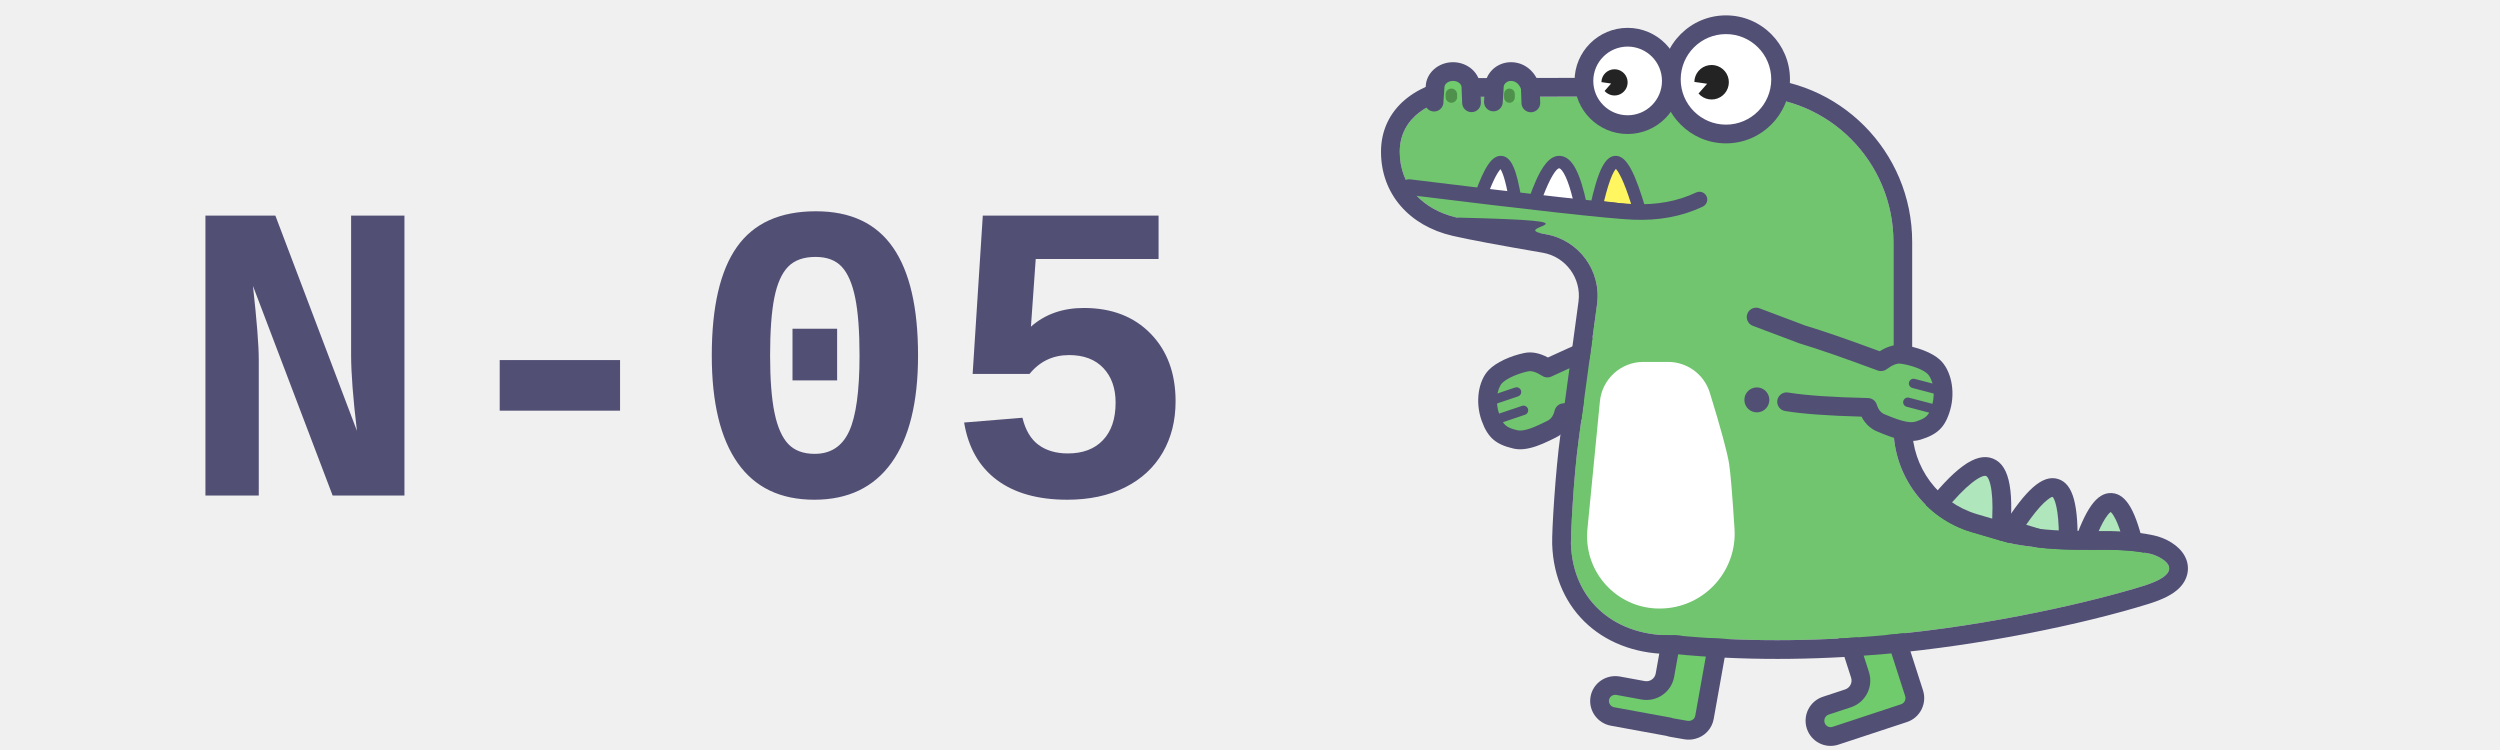
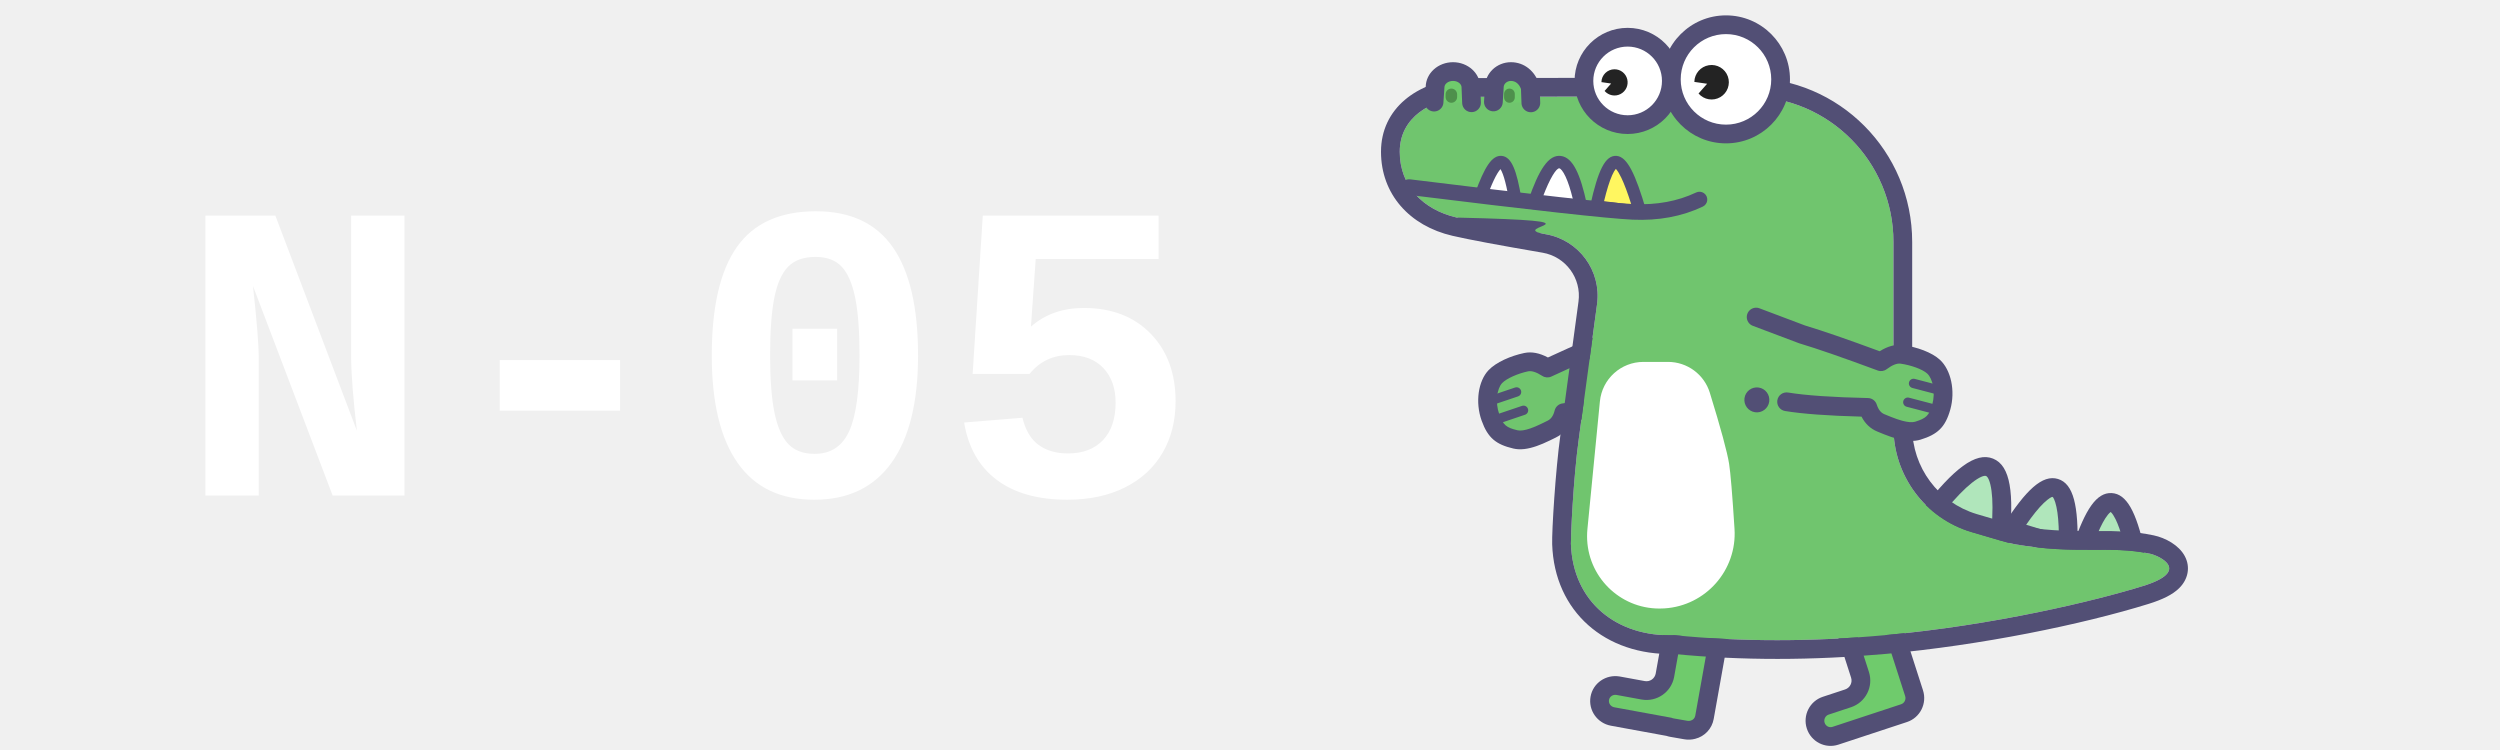
<svg xmlns="http://www.w3.org/2000/svg" viewBox="0 0 2000 600" class="logo" version="1.1">
  <defs>
    <style>
      .stylistic-text {
        font-family: 'Courier New', monospace;
        font-size: 340px;
        font-weight: 700;
-         fill: #524F75;
+         fill: #ffffff;
      }
    </style>
  </defs>
  <text x="550" y="300" text-anchor="middle" dominant-baseline="middle" class="stylistic-text">N-05</text>
  <g id="SVGRepo_bgCarrier" stroke-width="0" />
  <g id="SVGRepo_tracerCarrier" stroke-linecap="round" stroke-linejoin="round" />
  <g id="SVGRepo_iconCarrier" transform="translate(900, -200)">
    <path d="M474.339 713.673c1.236-6.908-3.442-13.497-10.447-14.718l-11.162-1.941c-7.006-1.219-13.684 3.394-14.92 10.307l-5.864 32.805a14.983 14.983 0 0 1-17.388 12.118l-0.06-0.01-20.005-3.664c-6.943-1.204-13.459 3.292-14.666 10.038-1.219 6.816 3.362 13.332 10.262 14.596l45.036 8.242c0.762 0.29 1.563 0.512 2.398 0.657l11.162 1.941a12.982 12.982 0 0 0 5.545-0.23c4.668-1.149 8.449-4.905 9.341-9.88 0.012-0.09 3.604-20.178 10.769-60.261z" fill="#6FCB6C" />
    <path d="M388.738 780.57c-10.939-2.003-18.237-12.383-16.289-23.282 1.938-10.852 12.365-18.005 23.39-16.087l20.005 3.666a7.503 7.503 0 0 0 8.724-6.057l5.864-32.808c1.966-10.992 12.533-18.29 23.579-16.369l11.162 1.941c11.074 1.926 18.509 12.4 16.539 23.415l-10.769 60.259a19.913 19.913 0 0 1-14.813 15.807 20.458 20.458 0 0 1-8.734 0.365l-11.162-1.941a20.53 20.53 0 0 1-3.057-0.777l-44.439-8.132z m73.87-74.233l-11.162-1.938c-2.965-0.514-5.754 1.411-6.261 4.241l-5.864 32.808a22.473 22.473 0 0 1-26.082 18.17l-20.03-3.666c-2.895-0.505-5.527 1.304-6.004 3.969-0.49 2.74 1.371 5.385 4.236 5.907l45.705 8.369 0.637 0.242c0.325 0.122 0.669 0.217 1.026 0.275l11.162 1.941c0.804 0.145 1.598 0.105 2.473-0.122 1.938-0.477 3.412-2.008 3.751-3.914l10.772-60.264c0.497-2.797-1.424-5.505-4.358-6.017z" fill="#524F75" />
    <path d="M612.335 695.713c-2.173-6.751-9.348-10.445-16.032-8.252l-10.647 3.494c-6.681 2.193-10.34 9.438-8.17 16.187l10.522 32.706a14.988 14.988 0 0 1-9.576 18.824l-17.825 5.877c-6.579 2.168-10.17 9.306-8.035 15.952 2.145 6.646 9.211 10.265 15.77 8.102l54.884-18.092c6.579-2.168 10.17-9.306 8.035-15.952-0.022-0.085-6.334-19.701-18.927-58.845z" fill="#6FCB6C" />
    <path d="M638.399 752.263c3.389 10.552-2.323 21.901-12.825 25.363l-54.881 18.09c-10.53 3.474-21.829-2.333-25.25-12.925-3.392-10.555 2.323-21.906 12.82-25.358l17.828-5.879a7.498 7.498 0 0 0 4.788-9.413l-10.522-32.708c-3.429-10.66 2.35-22.121 12.96-25.602l10.65-3.494c10.645-3.489 22.058 2.385 25.503 13.075l18.932 58.853z m-39.761-57.681l-10.65 3.492c-2.755 0.904-4.286 3.939-3.374 6.778l10.522 32.706c3.789 11.761-2.632 24.366-14.358 28.235l-17.83 5.879c-2.652 0.877-4.123 3.799-3.249 6.529 0.877 2.705 3.694 4.151 6.296 3.289l54.884-18.09c2.652-0.877 4.126-3.801 3.249-6.534l-18.937-58.853c-0.894-2.812-3.831-4.326-6.554-3.432z" fill="#524F75" />
    <path d="M477.326 500.246c-31.944 9.83-55.938 16.646-71.992 20.445-16.044 3.806-34.159 6.961-54.342 9.478-1.583 6.379-4.783 10.745-9.586 13.1-7.203 3.532-20.025 10.39-29.027 8.267-9.009-2.118-15.35-4.491-20.028-17.588-4.68-13.092-1.683-26.679 3.871-32.581 5.557-5.902 17.343-10.085 24.703-11.629 4.908-1.026 10.575 0.542 17.001 4.71 24.409-11.346 43.298-19.491 56.67-24.431 13.372-4.94 37.184-12.578 71.445-22.908" fill="#70C56E" />
    <path d="M344.713 549.995c-0.325 0.155-0.664 0.325-1.136 0.559l-1.254 0.619c-1.079 0.529-1.923 0.947-2.782 1.356-3.789 1.823-7.043 3.219-10.3 4.346-6.928 2.398-13.03 3.259-18.577 1.951-13.622-3.207-20.34-8.292-25.368-22.361-5.232-14.641-2.72-31.544 5.472-40.241 6.102-6.479 17.833-11.559 28.617-13.822 6.012-1.261 12.345 0.042 18.959 3.586 22.858-10.562 40.723-18.225 53.648-23.003 13.559-5.005 37.486-12.675 71.882-23.047a7.493 7.493 0 1 1 4.328 14.348c-34.122 10.29-57.824 17.89-71.011 22.76-13.145 4.858-31.869 12.927-56.108 24.199a7.5 7.5 0 0 1-7.235-0.507c-4.91-3.184-8.682-4.228-11.386-3.664-8.06 1.688-17.243 5.669-20.785 9.428-4.076 4.331-5.707 15.298-2.265 24.926 3.144 8.791 5.649 10.69 14.691 12.815 2.228 0.524 5.749 0.025 10.24-1.524 2.627-0.909 5.397-2.098 8.716-3.696a656.559 656.559 0 0 0 5.055-2.485c2.692-1.319 4.533-3.831 5.615-8.182a7.498 7.498 0 0 1 6.344-5.625c19.923-2.485 37.771-5.6 53.548-9.331 15.85-3.759 39.711-10.537 71.515-20.323a7.493 7.493 0 0 1 4.406 14.324c-32.089 9.875-56.225 16.729-72.469 20.577-15.068 3.572-31.879 6.574-50.451 9.021-2.473 5.884-6.461 10.317-11.911 12.992z" fill="#524F75" />
    <path d="M293.209 516.376l18.762-6.334a3.746 3.746 0 1 1 2.398 7.096l-18.762 6.336a3.746 3.746 0 1 1-2.398-7.098zM298.941 531.006l18.764-6.336a3.746 3.746 0 0 1 2.403 7.093l-18.764 6.341a3.751 3.751 0 0 1-4.75-2.35 3.744 3.744 0 0 1 2.348-4.748z" fill="#524F75" />
    <path d="M691.232 573.682c9.323 3.582 12.385 23.482 9.181 59.707L644.456 611.902c21.856-29.059 37.451-41.799 46.777-38.22z" fill="#B0E6BB" />
    <path d="M693.213 592.631c-1.029-7.583-2.872-11.232-4.366-11.833-1.491-0.602-5.35 0.742-11.356 5.48-5.897 4.648-12.96 11.926-21.122 21.801l36.891 14.908c0.992-12.773 0.964-22.915-0.047-30.355z m1.249-25.727c14.001 5.662 17.013 27.76 12.783 67.594a7.493 7.493 0 0 1-10.255 6.156l-55.576-22.453a7.49 7.49 0 0 1-3.102-11.551c24.633-31.597 42.146-45.406 56.15-39.746z" fill="#524F75" />
    <path d="M743.164 590.054c7.67 1.918 11.918 17.56 12.748 46.939l-46.045-11.481c14.526-25.55 25.62-37.371 33.297-35.458z" fill="#B0E6BB" />
    <path d="M745.155 605.556c-1.199-5.542-2.62-7.887-3.112-8.04-0.487-0.152-2.98 0.999-7.068 4.925-4.019 3.854-8.719 9.646-14.044 17.348l26.167 8c-0.115-9.363-0.767-16.794-1.943-22.233z m1.269-22.371c12.51 3.824 16.384 21.744 15.58 54.889a7.5 7.5 0 0 1-9.683 6.986l-45.383-13.876a7.493 7.493 0 0 1-4.118-11.202c17.868-27.928 31.102-40.615 43.605-36.797z" fill="#524F75" />
    <path d="M789.614 601.98c7.048 0.619 13.01 13.679 17.883 39.177l-42.301-3.701c9.228-24.264 17.368-36.09 24.419-35.475z" fill="#B0E6BB" />
    <path d="M788.19 609.869c-1.114 0.884-2.49 2.518-4.006 4.898-2.478 3.891-5.127 9.413-7.892 16.519l22.198 1.164c-2.008-7.358-4.061-13.127-6.124-17.253-1.259-2.523-2.453-4.293-3.474-5.287a5.362 5.362 0 0 0-0.332-0.305 5.929 5.929 0 0 0-0.37 0.265z m1.156-15.41c12.198 0.639 19.571 15.4 26.159 44.342 1.099 4.845-2.74 9.408-7.697 9.146l-42.406-2.225a7.5 7.5 0 0 1-6.703-9.9c9.583-28.093 18.459-42.004 30.648-41.362z" fill="#524F75" />
    <path d="M439.678 708.171c-46.34 1.571-81.403-26.567-82.961-73.181-0.15-4.456 1.706-50.581 6.366-84.343 2.443-17.693 7.295-53.483 14.558-107.355 3.594-26.654-14.563-51.367-41.072-55.908-34.569-5.919-58.273-10.36-71.113-13.322C238.367 367.811 219.785 348.752 219.785 321.386c0-27.428 24.756-42.094 51.962-43.935 83.486-0.247 126.299-0.247 128.44 0l98.908-0.222c63.885 0 115.67 52.094 115.67 116.356v148.298c0 38.577 25.288 72.594 62.234 83.708 19.701 5.927 31.264 9.189 34.689 9.78 49.966 8.634 75.521 0.727 108.167 7.58 7.727 1.618 33.397 13.789-5.352 25.83-38.158 11.853-119.136 31.434-206.918 39.389-58.525 5.302-114.488 5.302-167.906 0z" fill="#70C56E" />
    <path d="M439.678 708.171c53.415 5.302 109.381 5.302 167.906 0 87.779-7.957 168.755-27.536 206.918-39.389 38.75-12.036 13.072-24.206 5.352-25.83-32.638-6.853-58.201 1.054-108.167-7.58-3.424-0.592-14.988-3.854-34.689-9.78-36.946-11.109-62.234-45.126-62.234-83.708v-148.298c0-64.262-51.784-116.356-115.67-116.356l-98.911 0.222c-2.14-0.247-44.956-0.247-128.44 0C244.541 279.29 219.785 293.955 219.785 321.386c0 27.366 18.587 46.425 45.675 52.676 12.83996e1 2.962 36.544 7.403 71.113 13.322 26.509 4.538 44.666 29.254 41.072 55.908-7.263 53.875-12.116 89.662-14.558 107.355-4.66 33.762-6.516 79.882-6.366 84.343 1.558 46.614 36.619 74.752 82.956 73.181z m-97.934-72.684c-0.362-10.814 2.695-59.337 6.499-86.888 2.44-17.673 7.29-53.448 14.553-107.308 2.515-18.659-10.195-35.957-28.752-39.134-34.838-5.967-58.75-10.447-71.955-13.492C227.573 380.698 204.8 355.276 204.8 321.386c0-34.474 28.66-56.365 65.936-58.885 81.888-0.272 120.65-0.295 129.416-0.027l98.943-0.23c72.177 0 130.655 58.823 130.655 131.342v148.298a72.437 72.437 0 0 0 51.565 69.36c18.819 5.662 30.395 8.921 32.925 9.361 20.787 3.591 34.464 4.318 60.816 4.228 12.318-0.042 17.545 0.02 24.356 0.415 8.272 0.477 15.87 1.426 23.525 3.035 9.373 1.971 20.168 7.79 24.886 16.606 4.638 8.677 2.77 18.534-4.566 25.712-5.175 5.065-13.092 9.001-24.306 12.485-53.293 16.556-134.254 33.143-210.01 40.011-59.087 5.355-115.68 5.385-169.769 0.08-54.931 1.414-95.629-33.844-97.427-87.689z" fill="#524F75" />
    <path d="M414.727 489.522h19.721a34.963 34.963 0 0 1 33.412 24.666c8.814 28.592 13.954 47.541 15.422 56.842 1.141 7.225 2.585 24.576 4.331 52.059 2.1 33.04-22.98 61.525-56.02 63.623a60.316 60.316 0 0 1-3.801 0.122h-0.297c-31.944 0-57.839-25.895-57.839-57.839 0-1.878 0.092-3.756 0.272-5.625l9.995-102.275c1.751-17.918 16.811-31.574 34.804-31.574z" fill="#FFFFFF" />
    <path d="M294.712 281.575l0.737-11.714c-0.002-6.966 5.964-12.613 13.317-12.613 7.355 0 13.235 5.075 15.46 12.613L324.683 282.224" fill="#6FCB6C" />
    <path d="M317.19 282.499a7.493 7.493 0 1 0 14.975-0.549l-0.487-13.305-0.267-0.904c-3.162-10.722-11.928-17.985-22.645-17.985-11.314 0-20.662 8.769-20.81 19.841l-0.727 11.506a7.493 7.493 0 0 0 14.958 0.942l0.737-11.711 0.015-0.472c0-2.732 2.523-5.12 5.827-5.12 3.529 0 6.534 2.315 8.01 6.436l0.415 11.321z" fill="#524F75" />
    <path d="M307.557 270.873c2.365 0 4.281 1.918 4.281 4.281v2.79a4.281 4.281 0 0 1-8.562 0v-2.79a4.276 4.276 0 0 1 4.281-4.281z" fill="#4E904C" />
    <path d="M247.259 281.575l0.794-11.714c-0.002-6.966 6.421-12.613 14.343-12.613s14.343 5.647 14.343 12.613L277.229 282.224" fill="#6FCB6C" />
    <path d="M262.396 249.756c-11.761 0-21.671 8.627-21.836 19.821l-0.779 11.491a7.493 7.493 0 1 0 14.95 1.014l0.794-11.714 0.017-0.507c0-2.597 2.867-5.12 6.853-5.12 3.984 0 6.851 2.523 6.851 5.12l0.005 0.295 0.49 12.363a7.49 7.49 0 0 0 7.782 7.19 7.49 7.49 0 0 0 7.19-7.782l-0.482-12.233c-0.097-11.252-10.033-19.938-21.836-19.938z" fill="#524F75" />
    <path d="M261.09 270.873c2.548 0 4.61 2.065 4.61 4.61v2.133a4.61 4.61 0 0 1-9.221-0.002v-2.13a4.608 4.608 0 0 1 4.61-4.61z" fill="#4E904C" />
    <path d="M402.107 264.741m-34.966 0a34.966 34.966 0 1 0 69.932 0 34.966 34.966 0 1 0-69.932 0Z" fill="#FFFFFF" />
    <path d="M402.107 307.2C378.655 307.2 359.649 288.191 359.649 264.741S378.655 222.283 402.107 222.283s42.459 19.009 42.459 42.459-19.011 42.459-42.459 42.459z m0-14.985c15.173 0 27.473-12.3 27.473-27.473S417.28 237.268 402.107 237.268 374.634 249.569 374.634 264.741s12.295 27.473 27.473 27.473z" fill="#524F75" />
    <path d="M383.675 272.764a10.49 10.49 0 1 0 7.942-17.346 10.49 10.49 0 0 0-10.49 10.277l7.777 1.129-5.23 5.939z" fill="#232323" />
    <path d="M480.78 263.493m-43.707 0a43.707 43.707 0 1 0 87.415 0 43.707 43.707 0 1 0-87.415 0Z" fill="#FFFFFF" />
    <path d="M480.78 314.693C452.503 314.693 429.58 291.77 429.58 263.493S452.503 212.293 480.78 212.293 531.98 235.215 531.98 263.493 509.053 314.693 480.78 314.693z m0-14.985C500.778 299.707 516.995 283.493 516.995 263.493S500.778 227.278 480.78 227.278 444.566 243.492 444.566 263.493 460.778 299.707 480.78 299.707z" fill="#524F75" />
    <path d="M458.827 274.814a13.802 13.802 0 1 0-3.352-9.296l10.233 1.489-6.881 7.807z" fill="#232323" />
    <path d="M392.894 329.688c5.118 0.412 11.519 13.729 19.204 39.951l-34.966-4.423c5.382-24.096 10.637-35.94 15.762-35.528z" fill="#FFF660" />
    <path d="M389.674 340.288c-2.078 4.68-4.231 11.589-6.429 20.667l21.836 2.762c-2.91-9.271-5.602-16.471-8.052-21.569-1.436-2.985-2.752-5.17-3.886-6.521a8.454 8.454 0 0 0-0.48-0.529c-0.867 0.987-1.898 2.727-2.99 5.19z m27.213 27.948a4.995 4.995 0 0 1-5.42 6.361l-34.966-4.423a4.995 4.995 0 0 1-4.248-6.044c6.132-27.428 11.778-40.161 21.037-39.417 8.469 0.677 15.068 14.403 23.597 43.522z" fill="#524F75" />
    <path d="M348.125 329.723c6.216 0.824 11.724 12.465 16.519 34.921l-37.463-2.193c7.745-22.645 14.726-33.555 20.945-32.728z" fill="#FFFFFF" />
    <path d="M352.403 341.207c-2.1-4.441-3.946-6.401-4.935-6.534-2.24-0.297-7.39 7.333-13.337 23.18l24.164 1.414c-1.888-7.737-3.864-13.769-5.892-18.06z m-3.624-16.436c9.391 1.246 15.465 14.091 20.747 38.832a4.995 4.995 0 0 1-5.177 6.029l-37.463-2.193a4.995 4.995 0 0 1-4.436-6.604c8.629-25.22 16.409-37.381 26.329-36.065z" fill="#524F75" />
    <path d="M300.956 329.693c4.226 0.427 7.972 10.412 11.239 29.956l-27.473-3.372c6.599-18.15 12.011-27.011 16.234-26.584z" fill="#FFFFFF" />
    <path d="M297.989 338.622c-1.906 3.119-4.031 7.62-6.349 13.472l14.426 1.771c-1.226-6.241-2.503-11.122-3.811-14.608-0.649-1.733-1.286-3.057-1.858-3.944-0.684 0.724-1.504 1.831-2.408 3.309z m3.472-13.899c7.845 0.792 11.906 11.624 15.66 34.102a4.995 4.995 0 0 1-5.535 5.782l-27.473-3.374a4.995 4.995 0 0 1-4.086-6.663c7.61-20.935 13.542-30.643 21.434-29.846z" fill="#524F75" />
    <path d="M226.506 355.855c99.91 12.36 159.637 18.974 179.58 19.878 20.692 0.937 39.431-2.533 56.133-10.44a6.244 6.244 0 1 0-5.345-11.286c-14.793 7.006-31.507 10.098-50.223 9.251-19.466-0.884-79.135-7.493-178.611-19.796a6.244 6.244 0 1 0-1.534 12.393z" fill="#524F75" />
    <path d="M529.263 521.416c14.488 2.379 36.156 3.883 65.004 4.513 2.024 6.252 5.517 10.38 10.472 12.398 7.43 3.016 20.703 8.963 29.537 6.222 8.829-2.742 14.996-5.557 18.751-18.944 3.755-13.387-0.182-26.735-6.136-32.232-5.951-5.497-18-8.848-25.45-9.872-4.966-0.683-10.51 1.28-16.633 5.884-27.607-10.246-48.673-17.542-63.178-21.896L504.994 453.679" fill="#70C56E" />
    <path d="M601.915 545.263l1.171 0.477 1.292 0.532c1.116 0.459 1.982 0.811 2.873 1.163 3.911 1.548 7.249 2.721 10.579 3.615 7.079 1.908 13.223 2.338 18.665 0.651 13.366-4.152 19.713-9.691 23.745-24.078 4.2-14.971 0.515-31.658-8.266-39.76-6.536-6.036-18.595-10.288-29.514-11.79-6.097-0.839-12.335 0.912-18.703 4.928-25.809-9.529-45.706-16.399-59.734-20.615L507.636 446.67a7.493 7.493 0 1 0-5.285 14.022l36.632 13.812 0.494 0.165c14.322 4.295 35.253 11.547 62.726 21.739a7.483 7.483 0 0 0 7.112-1.038c4.676-3.519 8.368-4.824 11.104-4.447 8.155 1.121 17.592 4.45 21.389 7.954 4.371 4.034 6.761 14.865 4.006 24.705-2.522 8.99-4.888 11.056-13.765 13.811-2.186 0.679-5.735 0.43-10.323-0.808-2.685-0.725-5.531-1.721-8.947-3.076-1.299-0.521-5.66-2.309-5.22-2.126-2.775-1.126-4.788-3.51-6.17-7.765a7.493 7.493 0 0 0-6.962-5.18c-28.526-0.619-49.887-2.103-63.95-4.415a7.493 7.493 0 0 0-2.429 14.789c14.062 2.307 34.415 3.798 61.17 4.496 2.872 5.607 7.125 9.69 12.696 11.956z" fill="#524F75" />
    <path d="M505.484 519.91m-9.893-1.39a9.99 9.99 0 1 0 19.786 2.781 9.99 9.99 0 1 0-19.786-2.781Z" fill="#524F75" />
    <path d="M650.95 508.131l-19.16-5.011a3.746 3.746 0 0 0-1.899 7.249l19.157 5.01a3.749 3.749 0 0 0 1.901-7.249zM646.252 523.131l-19.16-5.013a3.749 3.749 0 0 0-1.899 7.249l19.157 5.013a3.754 3.754 0 0 0 4.574-2.681 3.736 3.736 0 0 0-2.672-4.567z" fill="#524F75" />
  </g>
</svg>
